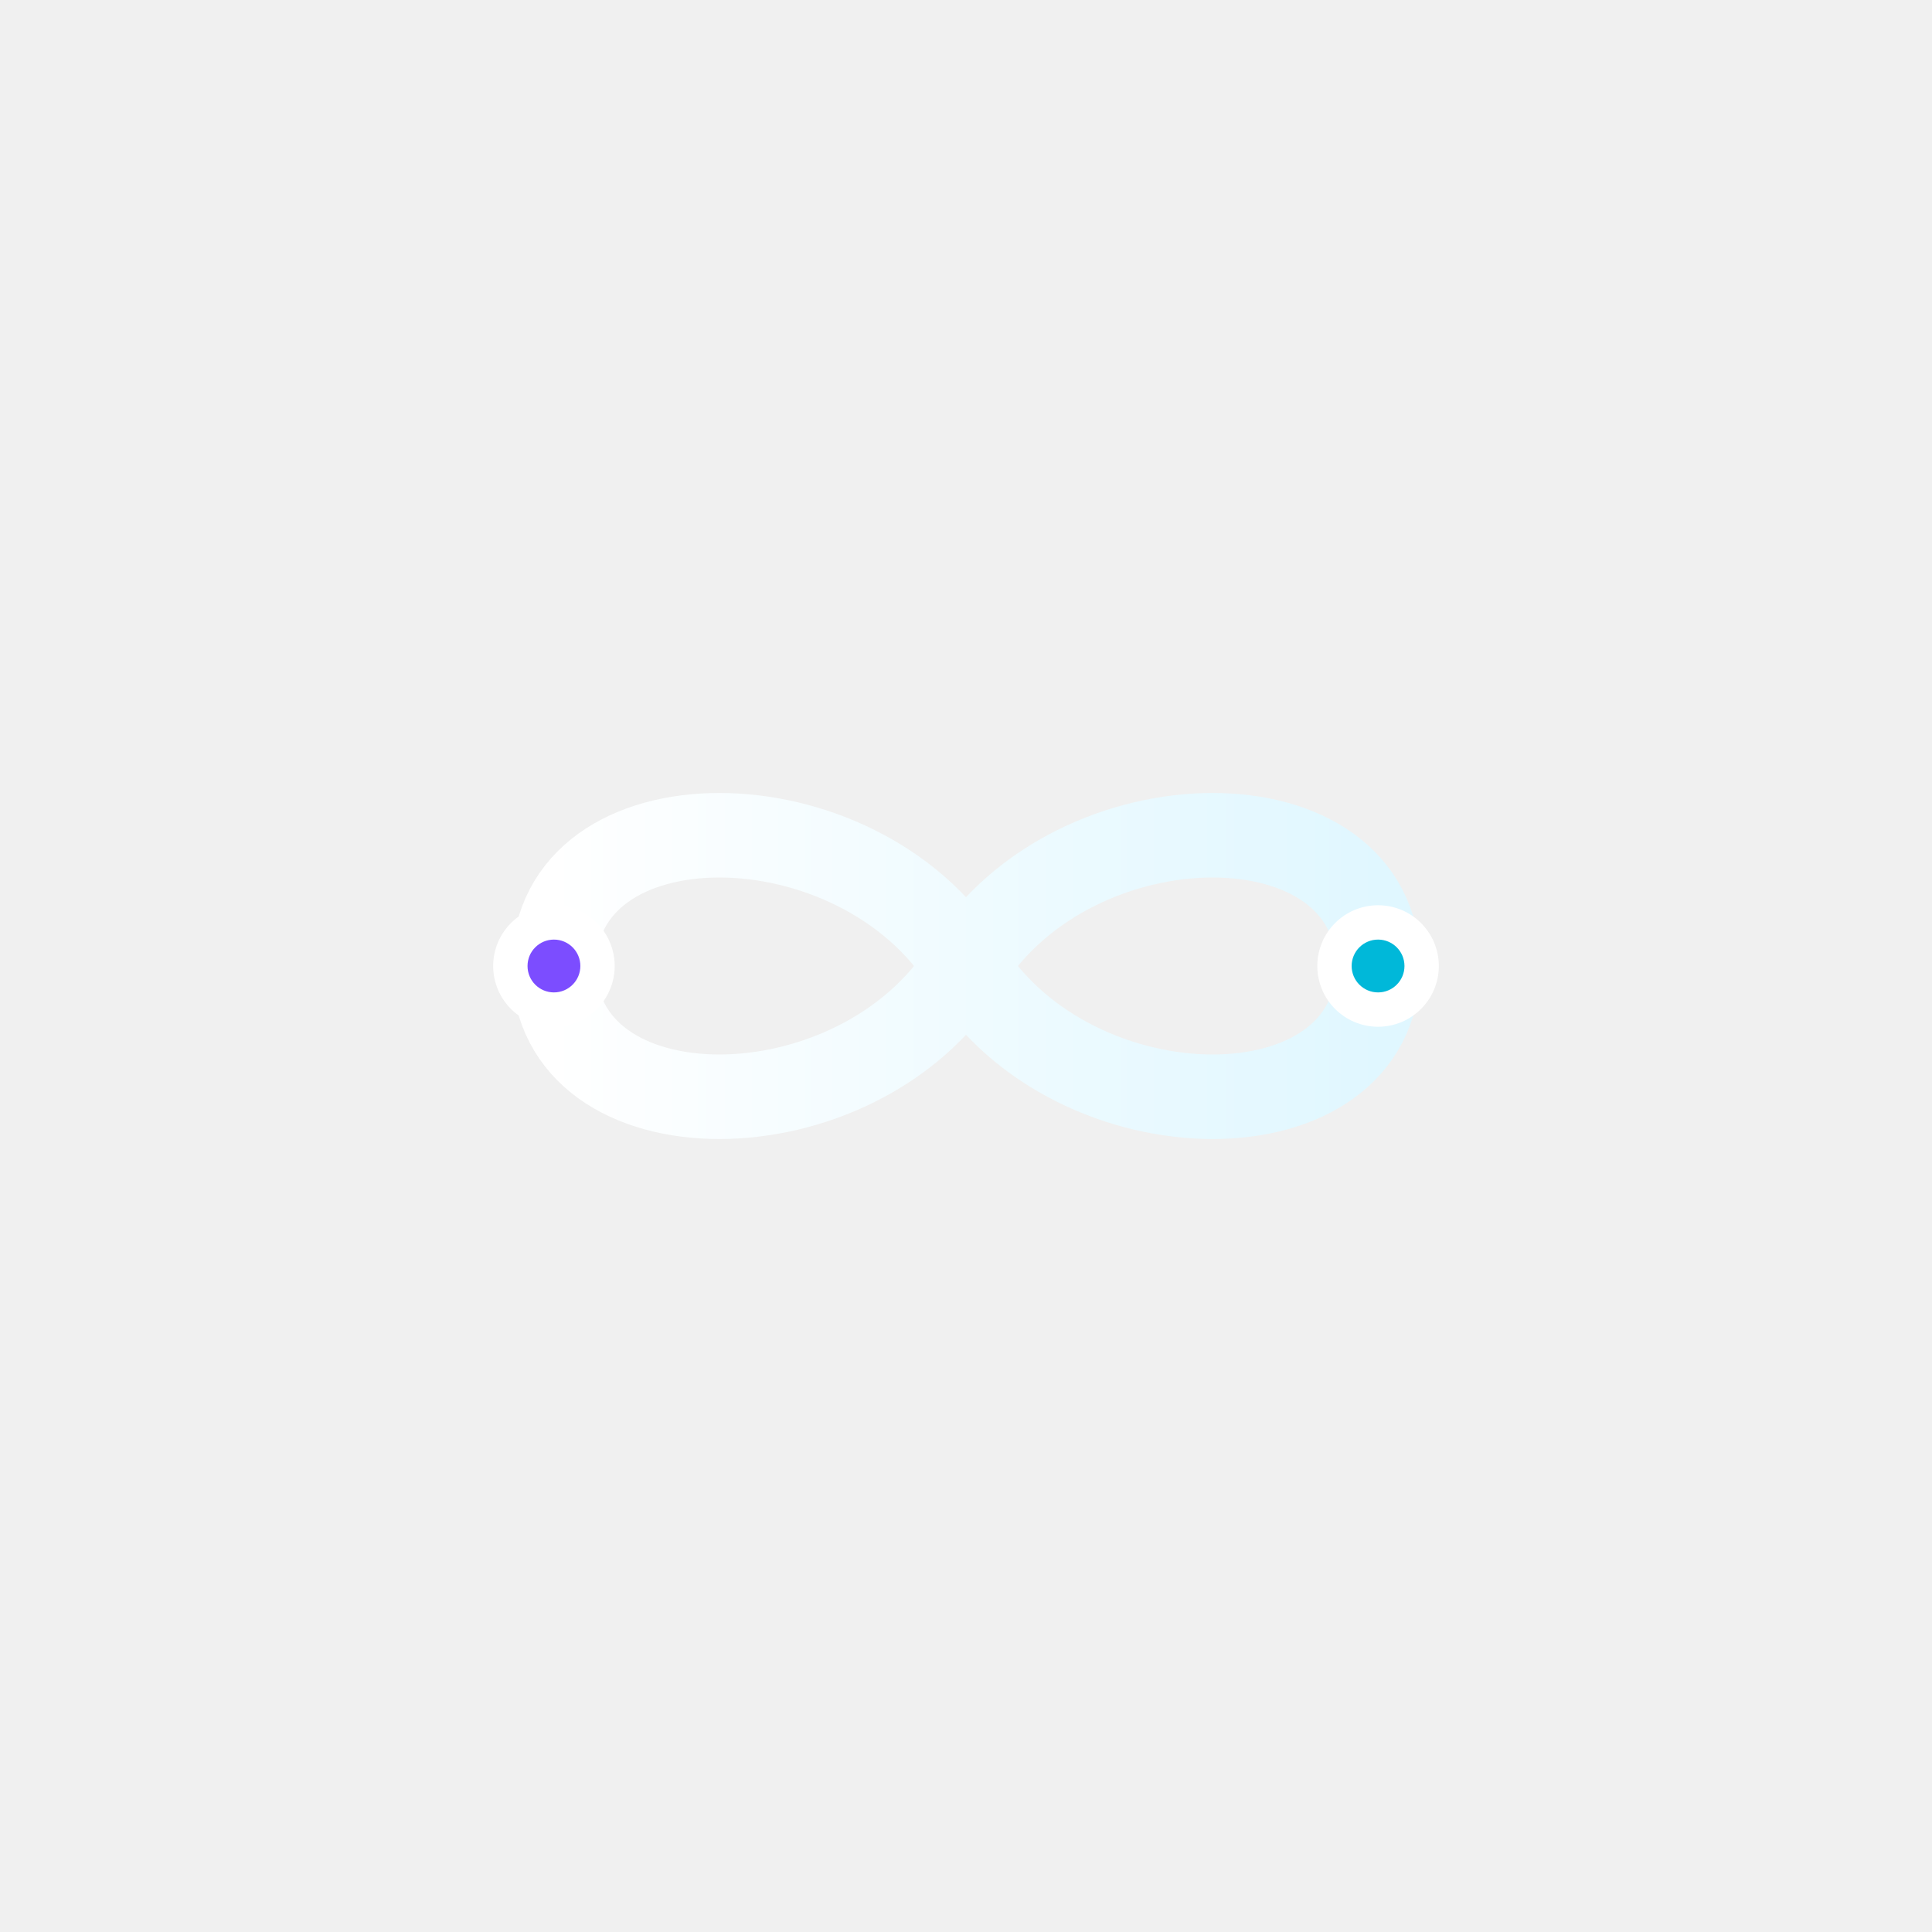
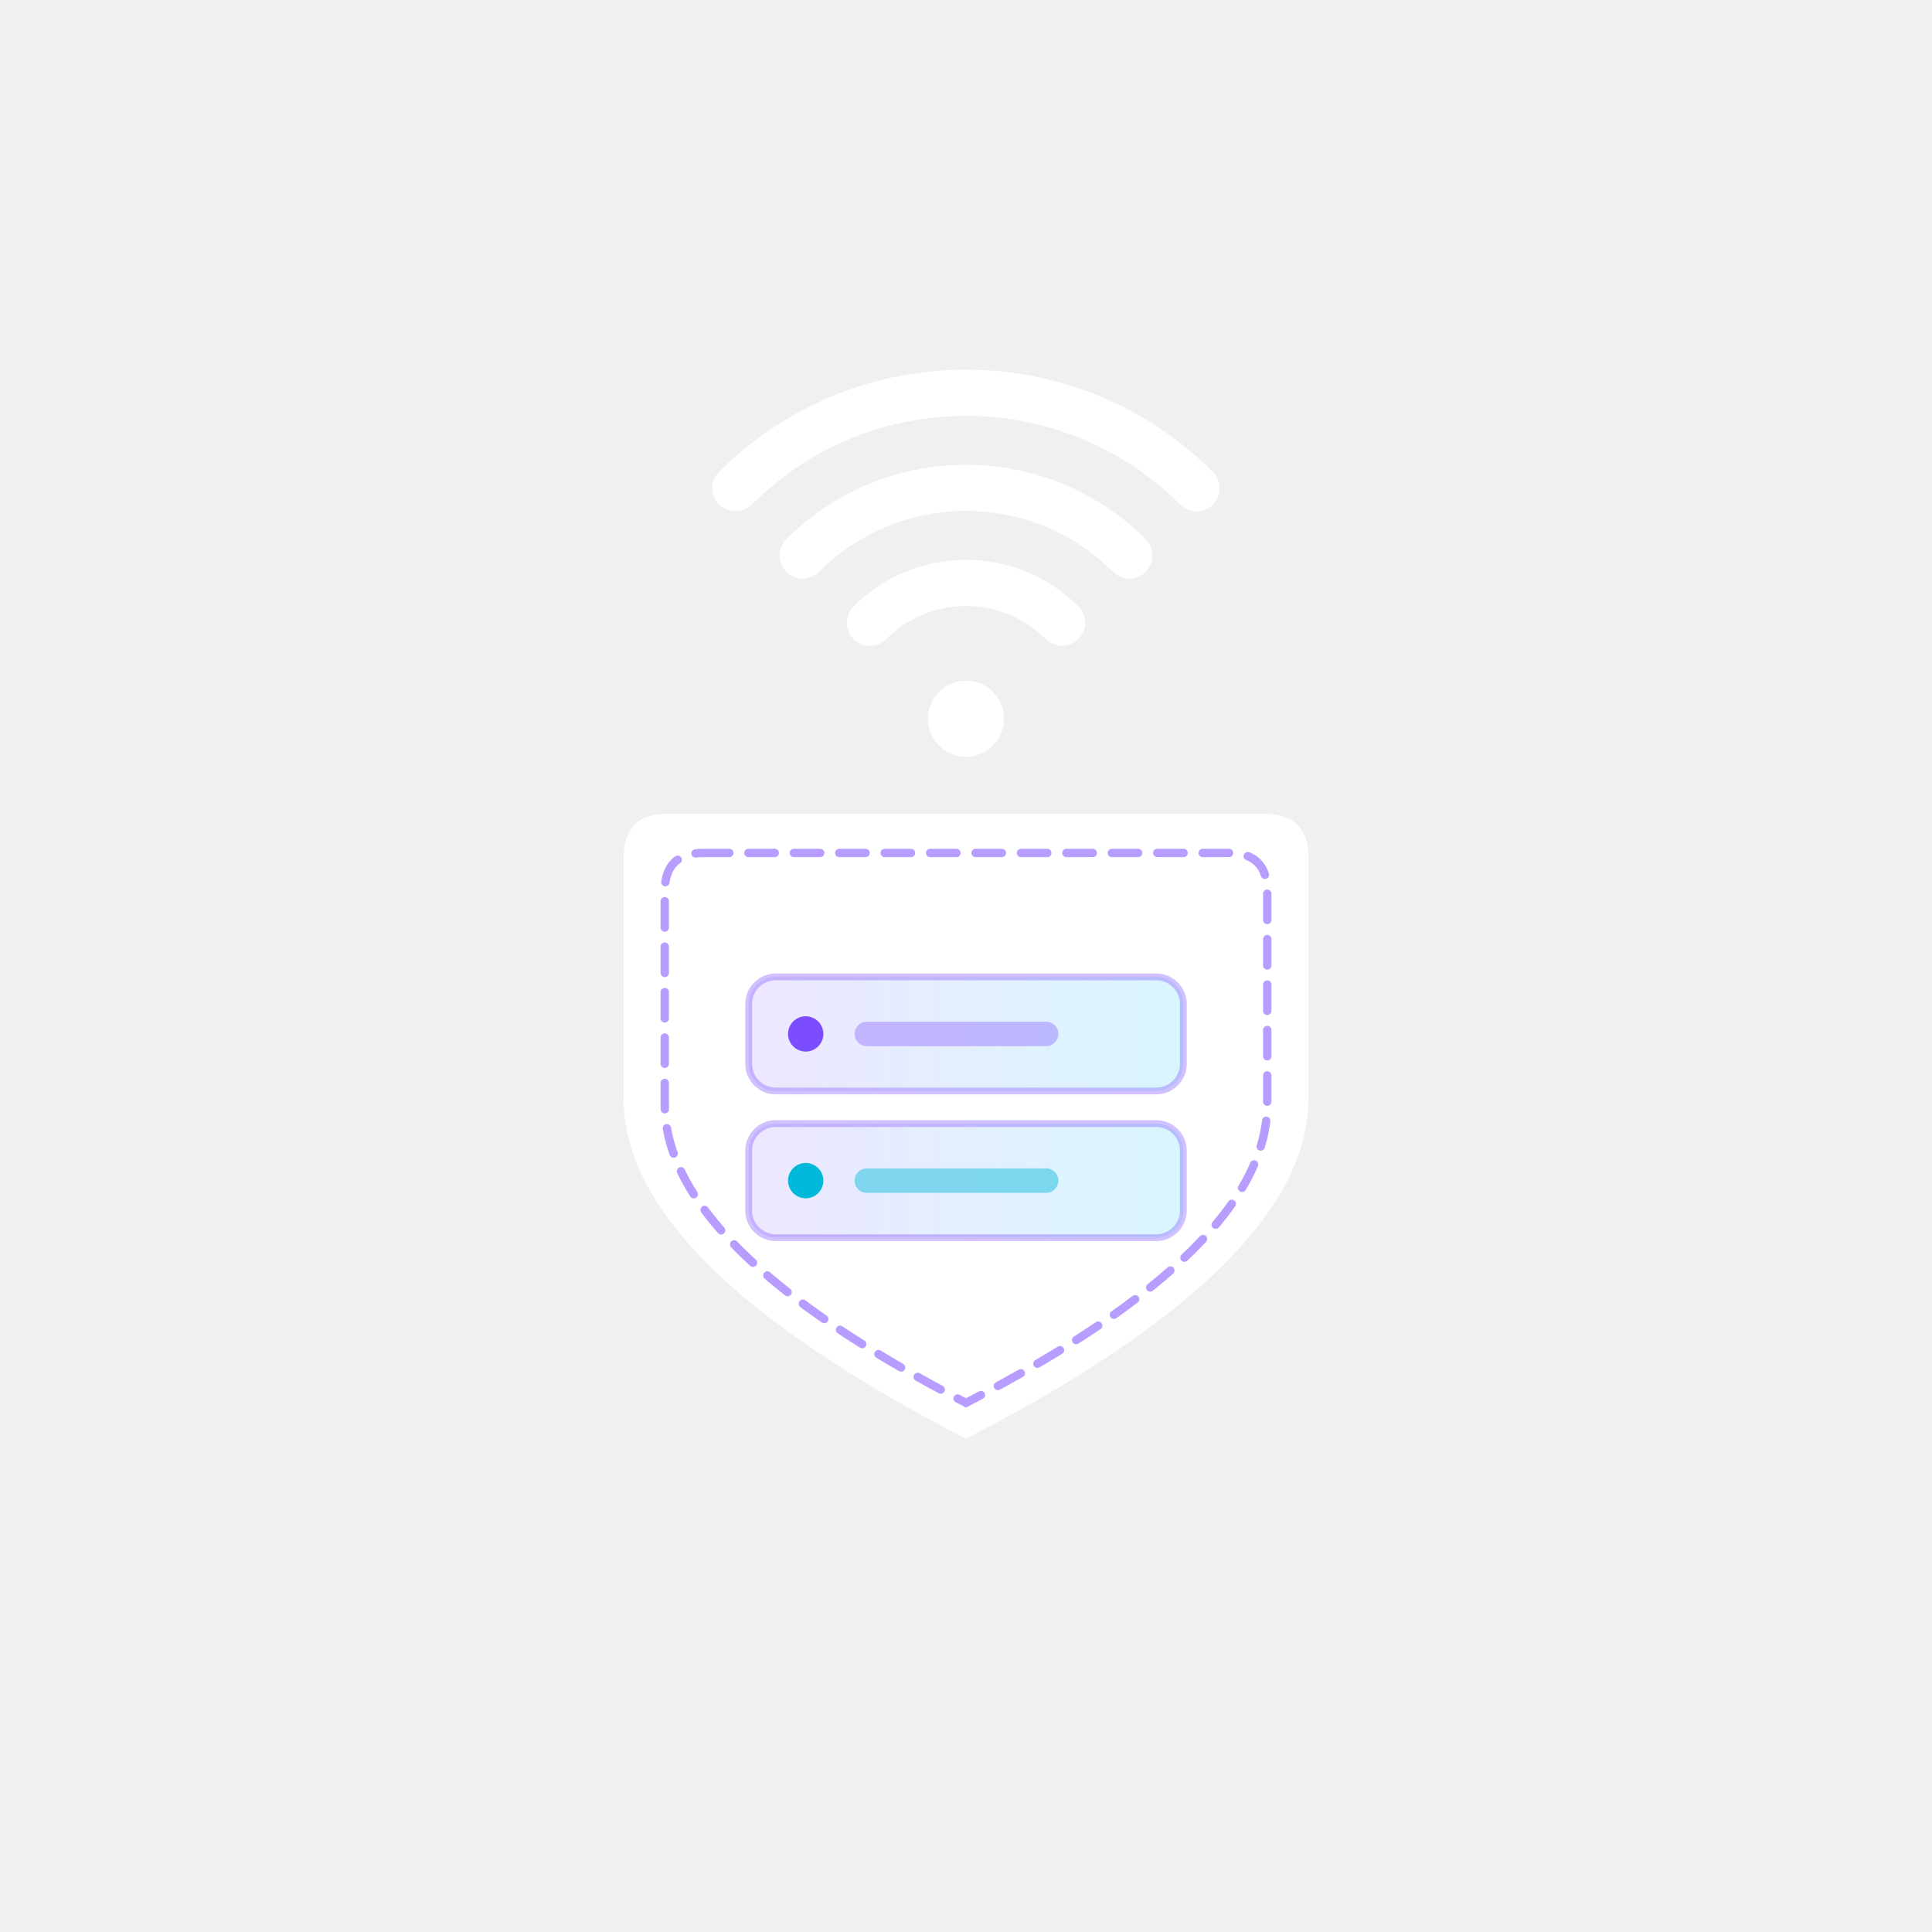
<svg xmlns="http://www.w3.org/2000/svg" viewBox="0 0 1024 1024">
  <defs>
    <linearGradient id="bg" x1="0" y1="0" x2="1" y2="1">
      <stop offset="0" stop-color="#7C4DFF" />
      <stop offset="1" stop-color="#00B8D9" />
    </linearGradient>
-     <linearGradient id="inf" x1="0" y1="0" x2="1" y2="0">
-       <stop offset="0" stop-color="#FFFFFF" />
-       <stop offset="1" stop-color="#E0F7FF" />
+     <linearGradient id="srv" x1="0" y1="0" x2="1" y2="0">
+       <stop offset="0" stop-color="#EDE7FF" />
+       <stop offset="1" stop-color="#D9F6FF" />
    </linearGradient>
  </defs>
-   <g transform="translate(512 512) scale(0.7) translate(-512 -512)">
-     <path d="M512 512 C 430 380, 200 380, 200 512 C 200 644, 430 644, 512 512 C 594 380, 824 380, 824 512 C 824 644, 594 644, 512 512 Z" fill="none" stroke="url(#inf)" stroke-width="64" stroke-linecap="round" stroke-linejoin="round" />
-     <circle cx="200" cy="512" r="46" fill="#FFFFFF" />
-     <circle cx="824" cy="512" r="46" fill="#FFFFFF" />
-     <circle cx="200" cy="512" r="20" fill="#7C4DFF" />
-     <circle cx="824" cy="512" r="20" fill="#00B8D9" />
+   <g transform="translate(512 512) scale(0.72) translate(-512 -512)">
+     <circle cx="512" cy="330" r="28" fill="#fff" />
+     <path d="M441.3 259.3 A100 100 0 0 1 582.7 259.3" fill="none" stroke="#fff" stroke-width="34" stroke-linecap="round" />
+     <path d="M391.8 209.8 A170 170 0 0 1 632.2 209.8" fill="none" stroke="#fff" stroke-width="34" stroke-linecap="round" />
+     <path d="M342.3 160.3 A240 240 0 0 1 681.7 160.3" fill="none" stroke="#fff" stroke-width="34" stroke-linecap="round" />
+     <path d="M292 400H732Q764 400 764 432V610Q764 730 512 860Q260 730 260 610V432Q260 400 292 400Z" fill="#fff" />
+     <g transform="translate(512 640) scale(0.88) translate(-512 -640)">
+       <path d="M292 400H732Q764 400 764 432V610Q764 730 512 860Q260 730 260 610V432Q260 400 292 400Z" fill="none" stroke="#7C4DFF" stroke-opacity=".55" stroke-width="7" stroke-dasharray="22 16" stroke-linecap="round" />
+     </g>
+     <rect x="352" y="520" width="320" height="84" rx="20" fill="url(#srv)" stroke="#7C4DFF" stroke-opacity=".35" stroke-width="5" />
+     <rect x="352" y="628" width="320" height="84" rx="20" fill="url(#srv)" stroke="#7C4DFF" stroke-opacity=".35" stroke-width="5" />
+     <circle cx="394" cy="562" r="13" fill="#7C4DFF" />
+     <circle cx="394" cy="670" r="13" fill="#00B8D9" />
+     <rect x="430" y="553" width="150" height="18" rx="9" fill="#7C4DFF" opacity=".35" />
+     <rect x="430" y="661" width="150" height="18" rx="9" fill="#00B8D9" opacity=".45" />
  </g>
</svg>
